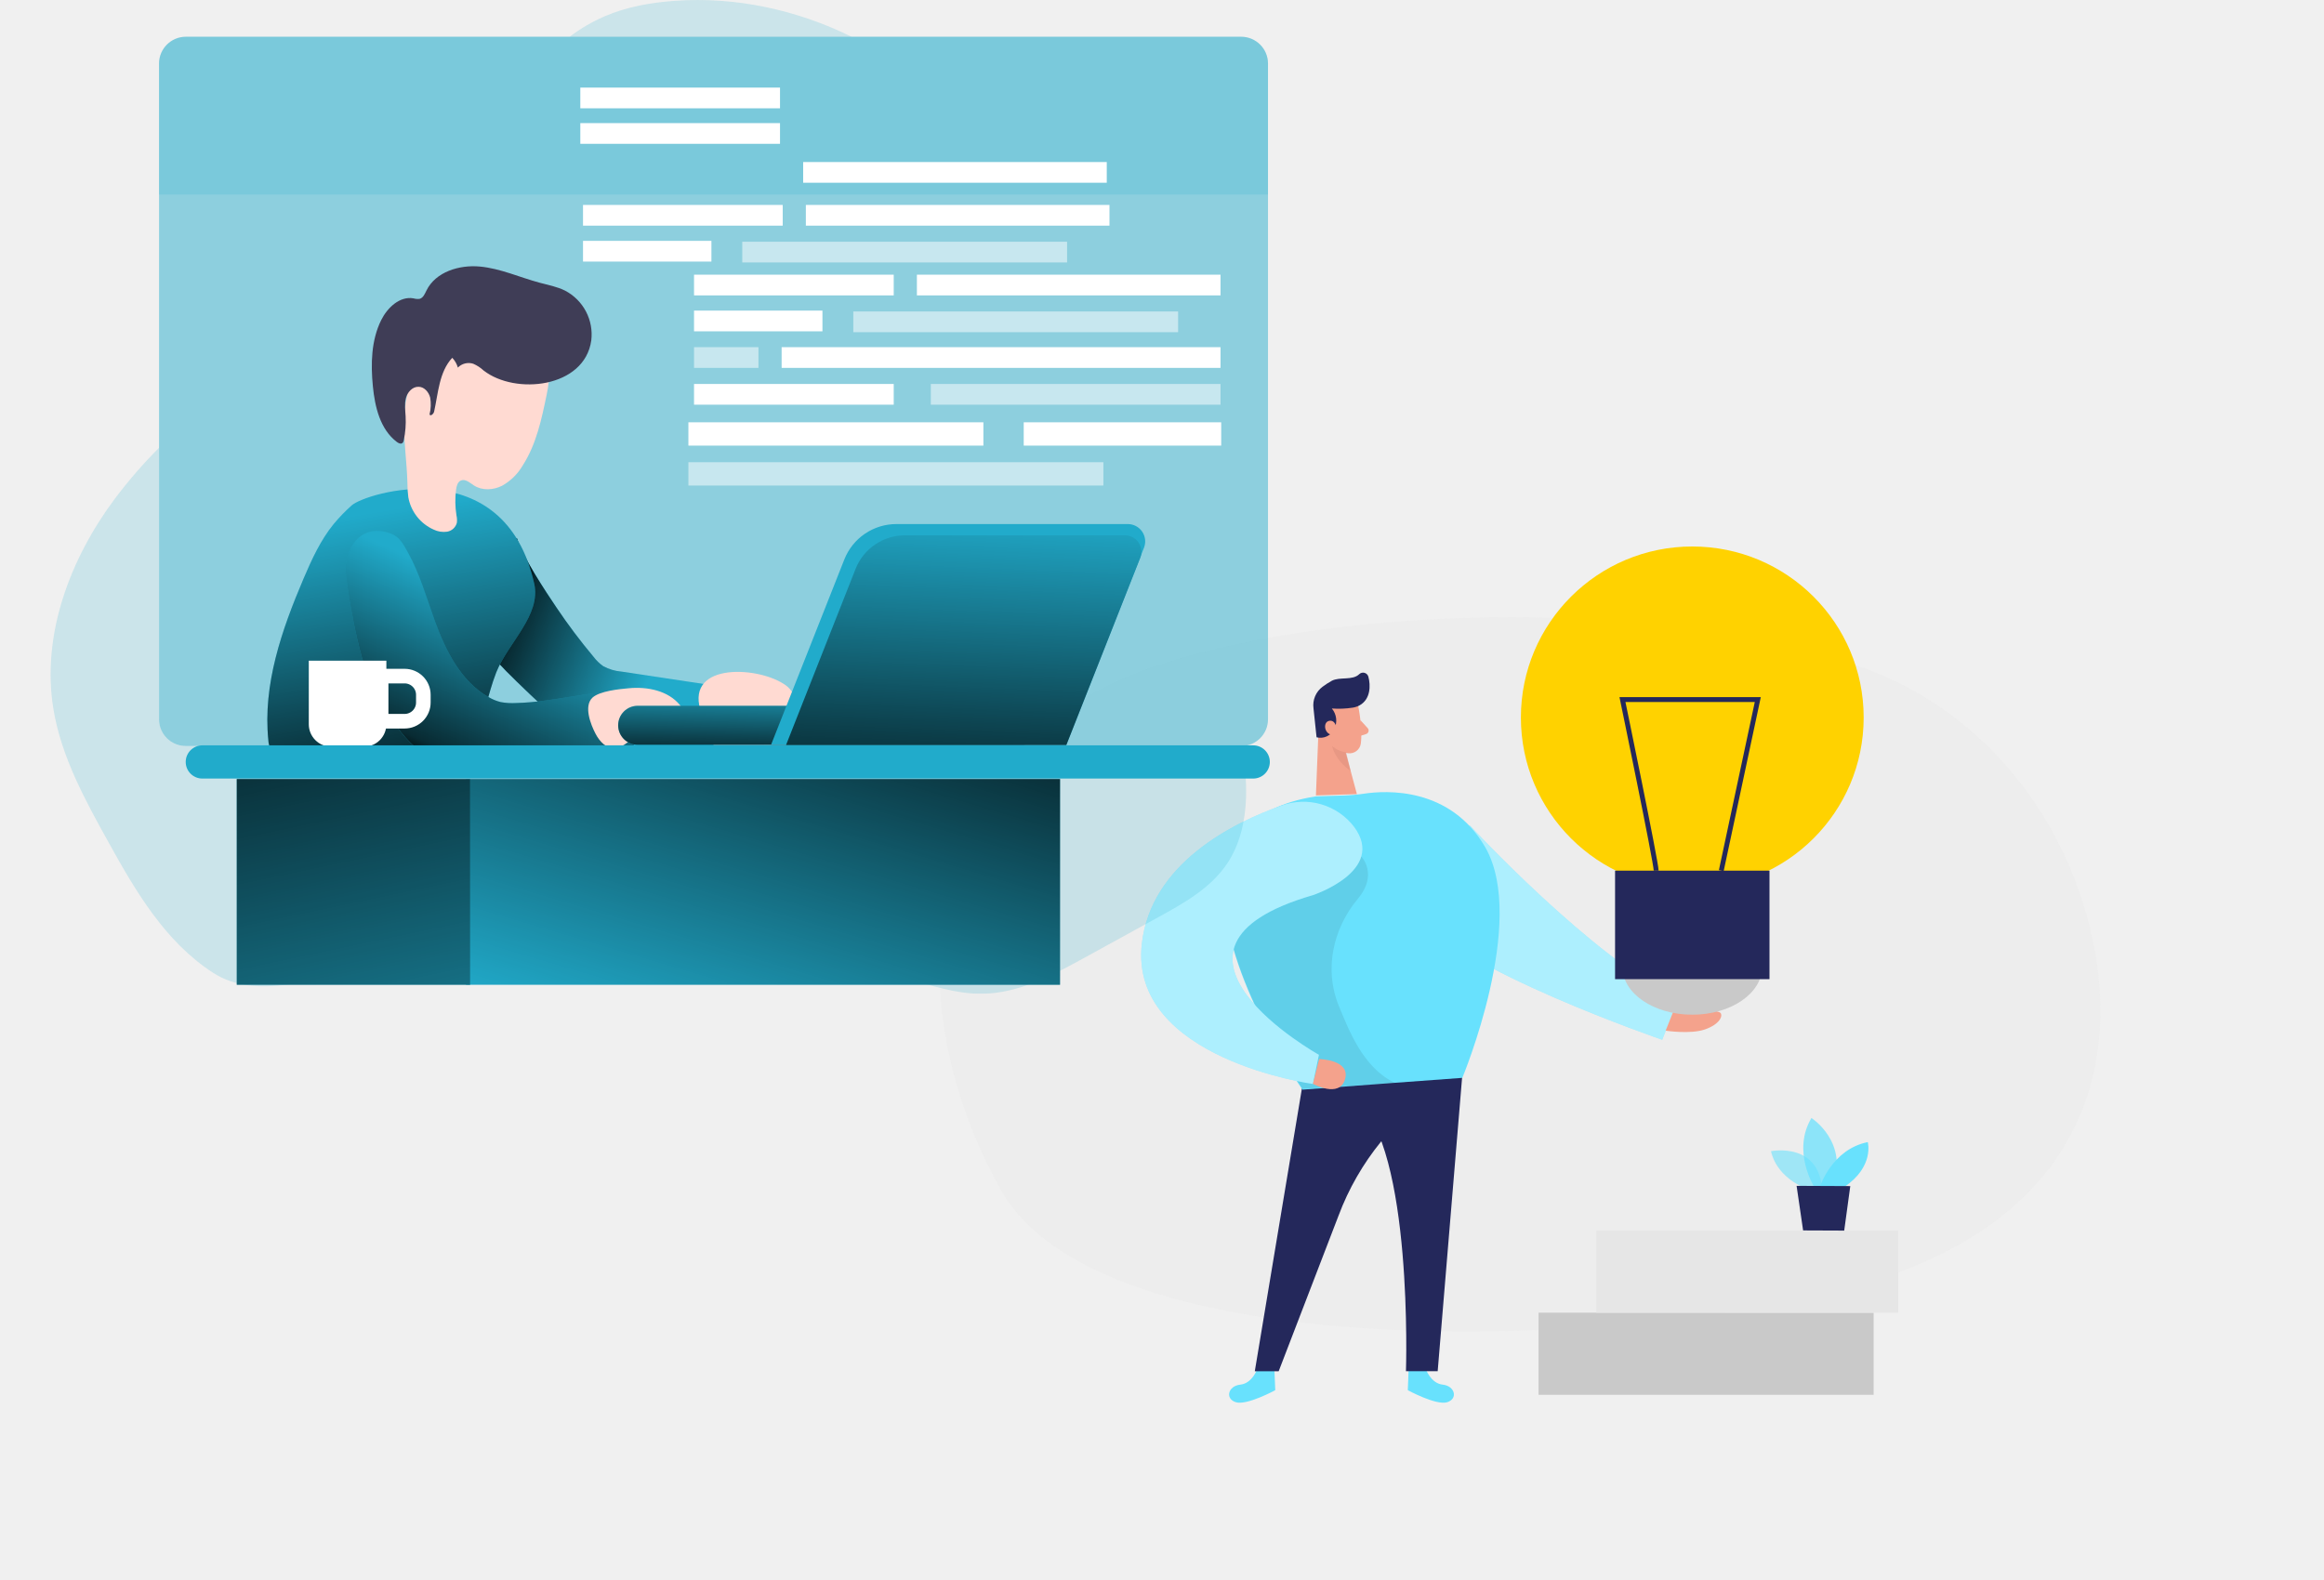
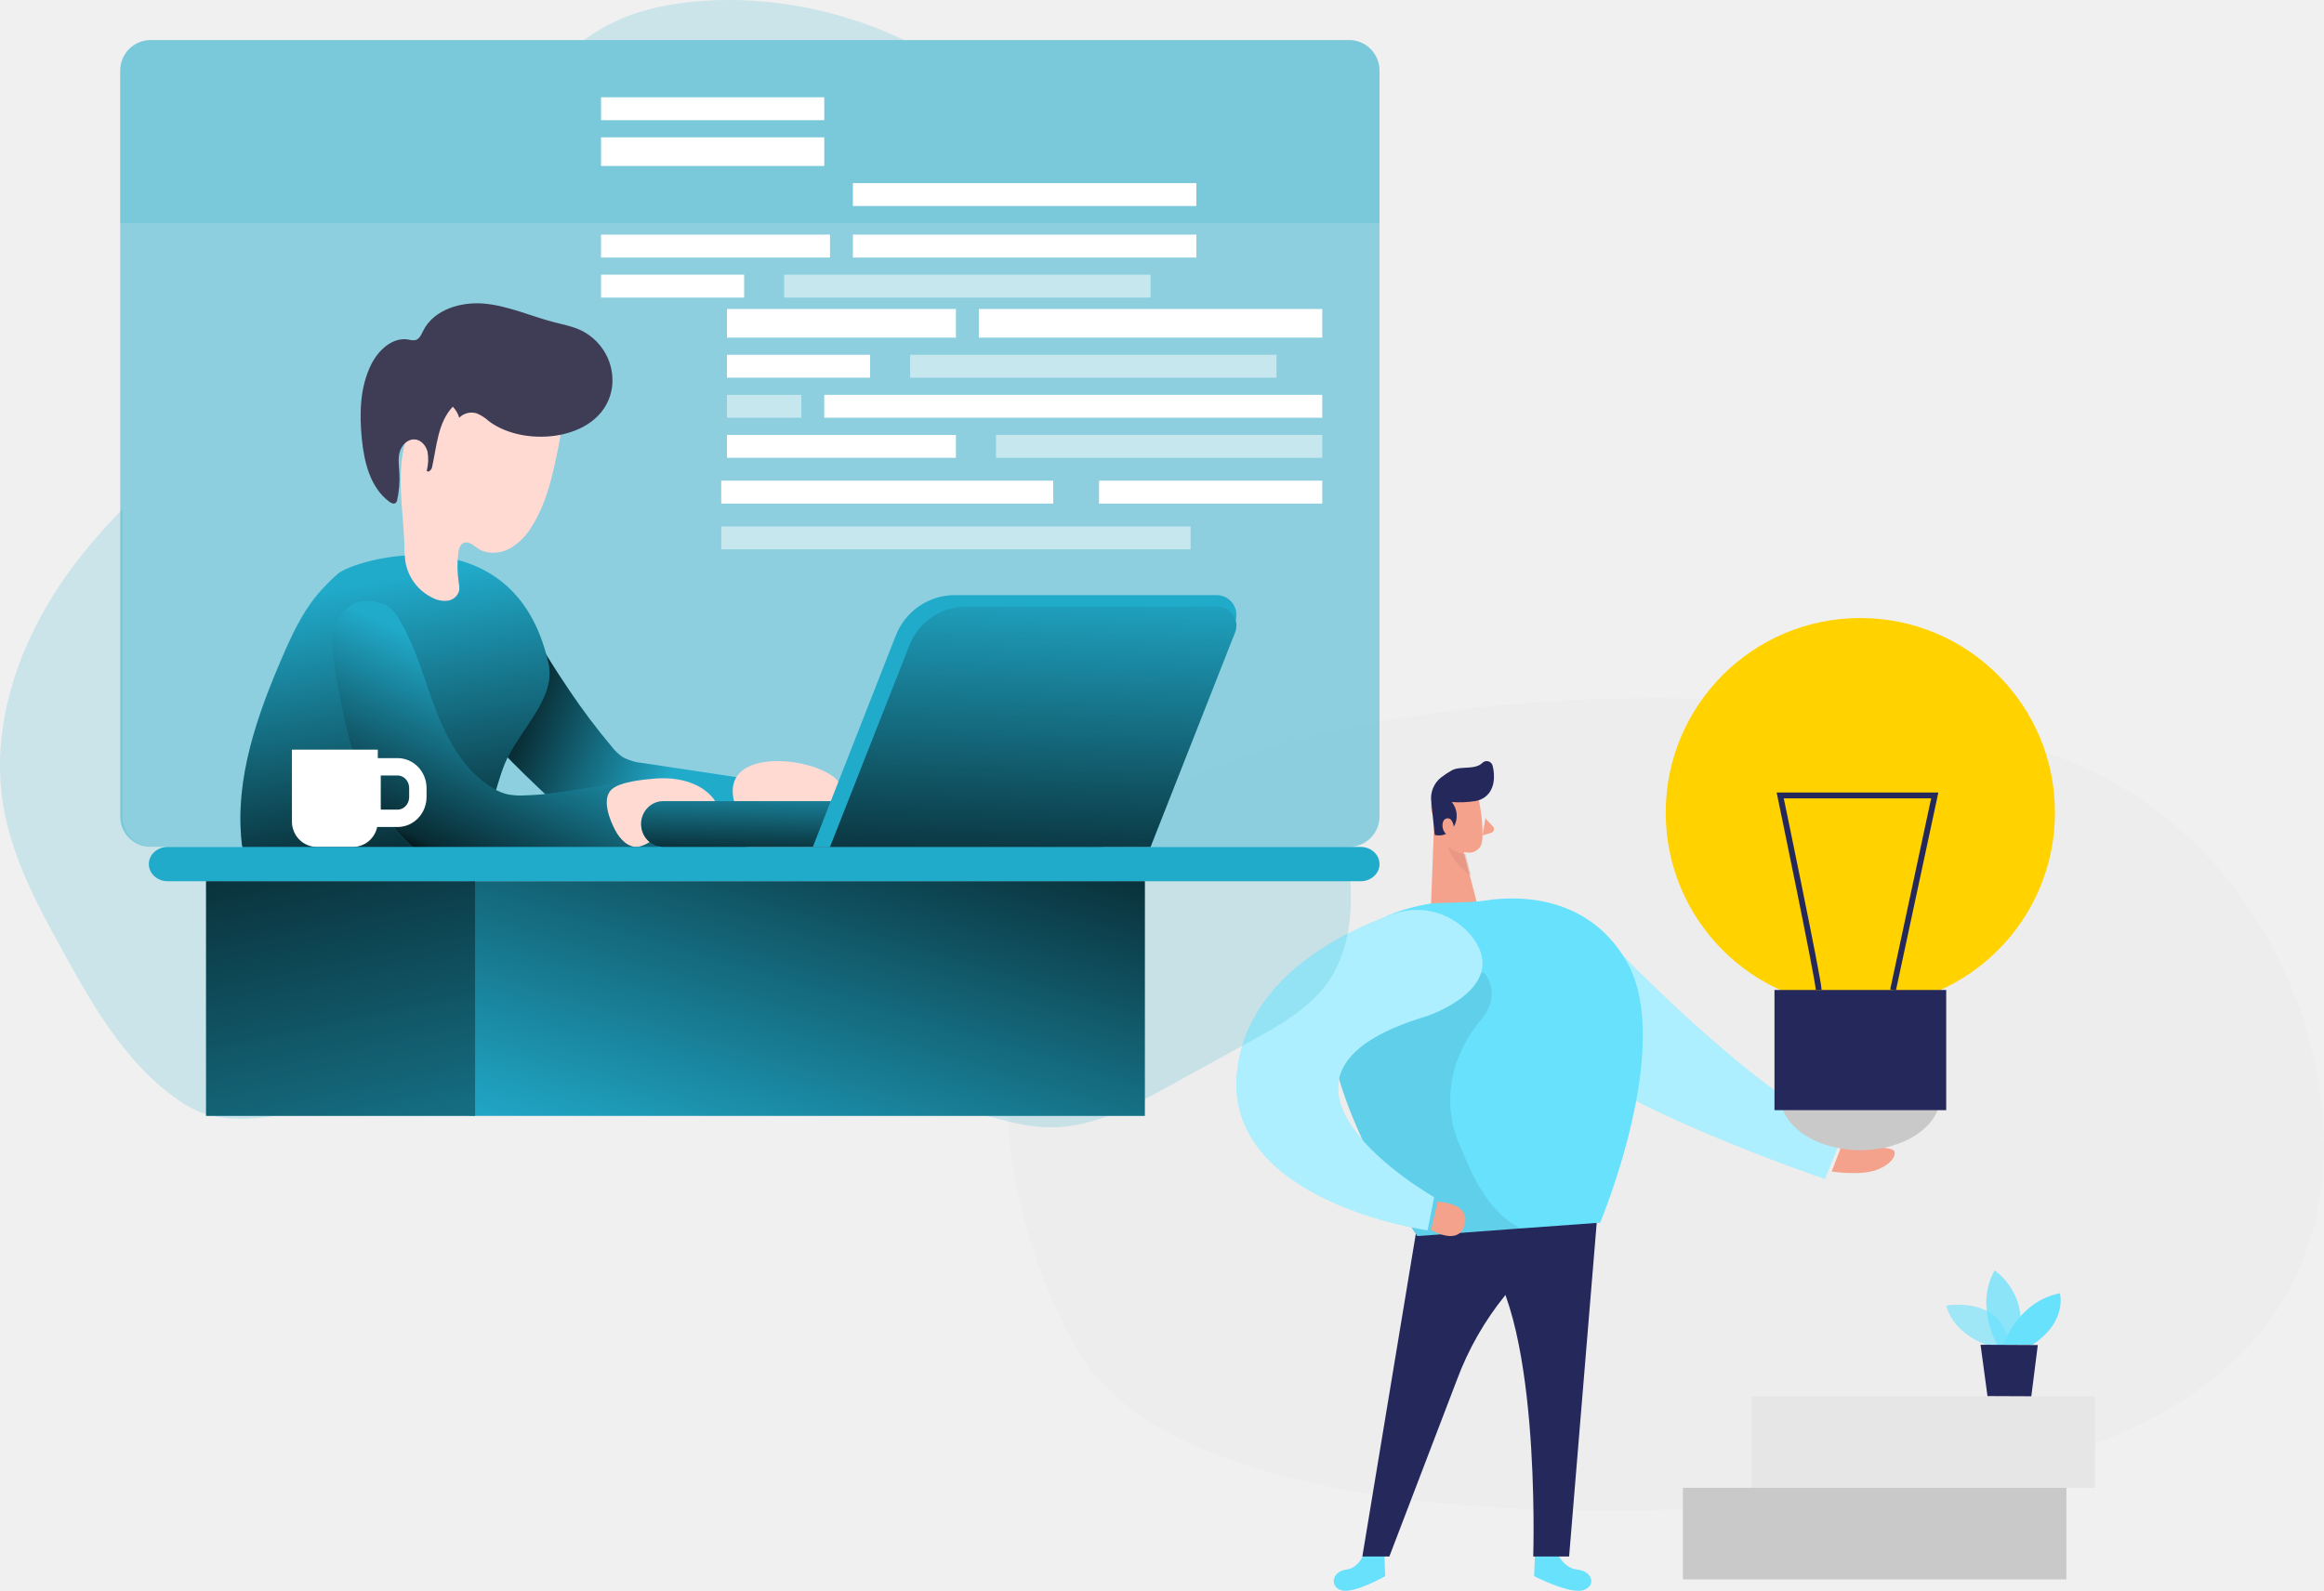
- <svg xmlns="http://www.w3.org/2000/svg" width="484" height="329" viewBox="0 0 484 329" fill="none">
-   <path opacity="0.3" d="M386.239 138.512C411.581 146.687 431.238 169.673 436.338 198.428C440.634 222.668 433.507 252.442 391.867 266.276C349.364 280.386 230.506 287.173 208.454 247.887C186.403 208.6 190.976 158.213 236.293 140.309C268.051 127.821 336.742 122.538 386.239 138.512Z" fill="#E6E6E6" />
-   <path d="M390.208 273.44H320.419V290.542H390.208V273.44Z" fill="#C9C9C9" />
-   <path d="M395.334 256.338H332.446V273.44H395.334V256.338Z" fill="#E6E6E6" />
-   <path d="M261.87 285.084C261.87 285.084 260.856 288.16 258.302 288.427C255.748 288.695 255.086 291.378 257.381 292.088C259.676 292.799 265.588 289.581 265.588 289.581L265.421 285.568L261.87 285.084Z" fill="#68E1FD" />
-   <path d="M296.902 285.084C296.902 285.084 297.924 288.16 300.47 288.427C303.016 288.695 303.686 291.378 301.391 292.088C299.097 292.799 293.192 289.581 293.192 289.581L293.351 285.568L296.902 285.084Z" fill="#68E1FD" />
-   <path d="M271.275 225.912L261.326 285.635H266.3L278.771 253.211C282.979 241.983 290.753 232.436 300.906 226.029L304.566 223.763L271.275 225.912Z" fill="#24285B" />
-   <path d="M304.557 223.763L299.415 285.619H292.807C292.807 285.619 294.348 239.068 282.422 229.155L304.557 223.763Z" fill="#24285B" />
-   <path d="M306.157 171.989C306.157 171.989 331.743 199.656 349.523 208.082L346.173 216.583C346.173 216.583 303.1 201.805 294.951 190.311C286.802 178.818 306.157 171.989 306.157 171.989Z" fill="#68E1FD" />
-   <path opacity="0.46" d="M306.157 171.989C306.157 171.989 331.743 199.656 349.523 208.082L346.173 216.583C346.173 216.583 303.1 201.805 294.951 190.311C286.802 178.818 306.157 171.989 306.157 171.989Z" fill="white" />
-   <path d="M282.866 147.071C282.866 147.071 283.821 151.677 283.41 154.87C283.369 155.179 283.267 155.476 283.111 155.745C282.954 156.015 282.745 156.251 282.497 156.439C282.249 156.628 281.966 156.766 281.664 156.845C281.362 156.924 281.048 156.943 280.739 156.901C279.734 156.827 278.772 156.465 277.968 155.858C277.165 155.252 276.553 154.427 276.208 153.482L274.324 149.562C274.028 148.738 273.996 147.842 274.233 146.998C274.47 146.155 274.964 145.407 275.647 144.856C278.059 142.649 282.422 144.229 282.866 147.071Z" fill="#F4A28C" />
-   <path d="M274.667 150.273L274.056 165.686L282.59 165.419L279.608 154.31L274.667 150.273Z" fill="#F4A28C" />
-   <path d="M281.727 147.405C280.287 147.629 278.826 147.688 277.372 147.581C277.864 148.168 278.174 148.886 278.264 149.646C278.353 150.406 278.218 151.176 277.875 151.861C277.556 152.53 277.014 153.068 276.342 153.382C275.669 153.696 274.909 153.767 274.19 153.583L273.553 147.564C273.432 146.707 273.546 145.834 273.882 145.036C274.219 144.239 274.765 143.547 275.463 143.034C276.066 142.587 276.699 142.179 277.355 141.813C279.03 140.919 281.677 141.813 283.092 140.418C283.236 140.284 283.412 140.19 283.603 140.144C283.794 140.098 283.993 140.101 284.182 140.154C284.371 140.207 284.544 140.307 284.683 140.446C284.822 140.584 284.923 140.756 284.977 140.944C285.462 142.741 285.479 145.658 283.117 146.946C282.682 147.174 282.213 147.33 281.727 147.405Z" fill="#24285B" />
-   <path d="M278.36 151.66C278.36 151.66 278.117 149.863 276.777 150.164C275.437 150.465 275.781 153.056 277.615 153.081L278.36 151.66Z" fill="#F4A28C" />
-   <path d="M283.318 150.005L284.842 151.677C284.927 151.771 284.986 151.885 285.015 152.008C285.044 152.131 285.041 152.26 285.008 152.382C284.975 152.504 284.912 152.615 284.824 152.707C284.737 152.798 284.628 152.867 284.507 152.906L282.757 153.457L283.318 150.005Z" fill="#F4A28C" />
-   <path opacity="0.31" d="M280.362 156.717C279.277 156.576 278.258 156.119 277.431 155.405C277.431 155.405 277.883 158.197 281.292 160.596L280.362 156.717Z" fill="#CE8172" />
-   <path d="M304.543 224.522L290.188 225.575L271.261 226.979C270.85 226.394 254.678 203.107 255.005 185.319C255.181 175.924 259.955 168.075 274.058 165.885L279.862 165.701C281.278 165.655 282.69 165.529 284.091 165.325C288.572 164.648 302.031 163.82 309.342 176.526C318.161 191.914 304.543 224.522 304.543 224.522Z" fill="#68E1FD" />
-   <path opacity="0.08" d="M290.538 225.569L271.275 226.806C270.865 226.221 254.693 202.933 255.019 185.146C265.907 180.13 283.494 178.392 283.494 178.392C283.494 178.392 287.087 182.086 282.816 187.185C277.565 193.454 275.714 202.03 278.846 209.587C280.873 214.452 283.762 222.175 290.186 225.41L290.538 225.569Z" fill="black" />
-   <path d="M282.003 172.231C280.283 169.979 277.887 168.336 275.164 167.54C272.441 166.745 269.535 166.839 266.87 167.809C256.82 171.362 239.643 179.846 237.792 196.664C235.17 220.554 273.436 225.795 273.436 225.795L274.675 219.718C274.675 219.718 235.036 197.6 273.436 186.458C273.436 186.458 288.795 181.392 282.003 172.231Z" fill="#68E1FD" />
-   <path opacity="0.46" d="M282.003 172.231C280.283 169.979 277.887 168.336 275.164 167.54C272.441 166.745 269.535 166.839 266.87 167.809C256.82 171.362 239.643 179.846 237.792 196.664C235.17 220.554 273.436 225.795 273.436 225.795L274.675 219.718C274.675 219.718 235.036 197.6 273.436 186.458C273.436 186.458 288.795 181.392 282.003 172.231Z" fill="white" />
-   <path d="M274.725 220.604C274.725 220.604 281.283 220.721 280.127 224.783C278.972 228.845 273.427 225.761 273.427 225.761L274.725 220.604Z" fill="#F4A28C" />
-   <path d="M348.97 209.461C349.037 209.311 355.402 208.625 355.804 209.043C356.708 210.005 354.389 210.398 354.389 210.398C354.389 210.398 357.839 210.398 358.333 211.024C358.827 211.651 358.124 213.365 355.092 214.427C352.06 215.488 346.893 214.694 346.893 214.694L348.97 209.461Z" fill="#F4A28C" />
-   <path d="M352.437 211.367C360.467 211.367 366.976 206.921 366.976 201.437C366.976 195.953 360.467 191.507 352.437 191.507C344.407 191.507 337.898 195.953 337.898 201.437C337.898 206.921 344.407 211.367 352.437 211.367Z" fill="#C9C9C9" />
-   <path d="M352.437 185.087C372.151 185.087 388.131 169.137 388.131 149.462C388.131 129.786 372.151 113.836 352.437 113.836C332.724 113.836 316.743 129.786 316.743 149.462C316.743 169.137 332.724 185.087 352.437 185.087Z" fill="#FFD200" />
-   <path d="M368.517 181.359H336.357V203.961H368.517V181.359Z" fill="#24285B" />
-   <path d="M344.916 181.359C344.916 179.629 337.898 145.725 337.898 145.725H366.08L358.475 181.359" stroke="#24285B" stroke-width="1.015" stroke-miterlimit="10" />
-   <path opacity="0.58" d="M376.993 247.853C376.993 247.853 370.293 246.023 368.827 239.796C368.827 239.796 379.22 237.697 379.513 248.405L376.993 247.853Z" fill="#68E1FD" />
-   <path opacity="0.73" d="M377.813 247.193C377.813 247.193 373.132 239.796 377.252 232.883C377.252 232.883 385.158 237.898 381.649 247.201L377.813 247.193Z" fill="#68E1FD" />
-   <path d="M379.019 247.193C379.019 247.193 381.532 239.386 388.986 237.906C388.986 237.906 390.393 242.98 384.136 247.218L379.019 247.193Z" fill="#68E1FD" />
-   <path d="M374.162 247.018L375.519 256.304L384.078 256.338L385.342 247.068L374.162 247.018Z" fill="#24285B" />
-   <g clip-path="url(#clip0_69001_288)">
-     <path opacity="0.48" d="M258.495 7.666H38.702C35.62 7.666 33.122 10.161 33.122 13.239V149.834C33.122 152.912 35.62 155.407 38.702 155.407H258.495C261.577 155.407 264.076 152.912 264.076 149.834V13.239C264.076 10.161 261.577 7.666 258.495 7.666Z" fill="#21ABCB" />
-     <path opacity="0.18" d="M259.505 166.193C259.337 171.031 258.227 175.957 255.515 179.967C252.098 185.018 246.548 188.144 241.174 191.083L225.935 199.459C219.257 203.133 212.217 206.894 204.604 207C199.217 207.081 194.004 205.306 188.822 203.818C164.623 196.843 139.134 195.866 114.118 197.628C101.304 198.531 88.553 200.119 75.858 202.031C65.701 203.538 53.511 208.551 44.352 202.616C34.375 196.14 28.252 185.653 22.616 175.471C17.708 166.635 12.733 157.581 11.111 147.611C8.617 132.204 14.591 116.381 23.937 103.864C26.748 100.126 29.817 96.589 33.122 93.278V149.84C33.122 151.321 33.709 152.742 34.755 153.792C35.8 154.842 37.219 155.436 38.702 155.445H258.489C259.271 158.972 259.613 162.582 259.505 166.193Z" fill="#21ABCB" />
-     <path opacity="0.18" d="M177.387 7.672H118.62C120.831 5.992 123.234 4.579 125.778 3.462C130.423 1.438 135.486 0.536 140.537 0.174C153.244 -0.741 165.989 2.061 177.387 7.672Z" fill="#21ABCB" />
-     <path d="M123.614 136.813C124.187 137.571 124.875 138.235 125.653 138.781C126.81 139.404 128.084 139.781 129.394 139.889L149.297 142.884C149.495 142.898 149.686 142.962 149.852 143.071C149.962 143.191 150.046 143.333 150.096 143.488C150.147 143.642 150.164 143.806 150.145 143.968C150.237 147.689 149.734 151.402 148.655 154.965C148.598 155.257 148.457 155.525 148.25 155.737C147.981 155.919 147.663 156.014 147.339 156.011C140.643 156.578 133.915 156.397 127.199 156.217C126.07 156.233 124.944 156.109 123.845 155.849C121.974 155.326 120.447 154.05 119.037 152.736C116.013 149.927 103.774 138.637 103.032 137.105C102.048 134.911 101.255 132.636 100.662 130.305C100.039 128.063 104.597 127.783 104.503 125.454C104.437 123.844 104.631 122.233 105.077 120.684C105.408 119.303 106.096 118.032 107.072 116.998C107.758 116.375 106.698 112.153 107.646 112.103C108.743 115.839 113.706 123.312 115.864 126.513C118.262 130.082 120.849 133.52 123.614 136.813Z" fill="#21ABCB" />
-     <path d="M123.614 136.813C124.187 137.571 124.875 138.235 125.653 138.781C126.81 139.404 128.084 139.781 129.394 139.889L149.297 142.884C149.495 142.898 149.686 142.962 149.852 143.071C149.962 143.191 150.046 143.333 150.096 143.488C150.147 143.642 150.164 143.806 150.145 143.968C150.237 147.689 149.734 151.402 148.655 154.965C148.598 155.257 148.457 155.525 148.25 155.737C147.981 155.919 147.663 156.014 147.339 156.011C140.643 156.578 133.915 156.397 127.199 156.217C126.07 156.233 124.944 156.109 123.845 155.849C121.974 155.326 120.447 154.05 119.037 152.736C116.013 149.927 103.774 138.637 103.032 137.105C102.048 134.911 101.255 132.636 100.662 130.305C100.039 128.063 104.597 127.783 104.503 125.454C104.437 123.844 104.631 122.233 105.077 120.684C105.408 119.303 106.096 118.032 107.072 116.998C107.758 116.375 106.698 112.153 107.646 112.103C108.743 115.839 113.706 123.312 115.864 126.513C118.262 130.082 120.849 133.52 123.614 136.813Z" fill="url(#paint0_linear_69001_288)" />
-     <path d="M73.252 105.265C71.912 106.459 70.661 107.749 69.511 109.126C66.755 112.508 64.922 116.531 63.213 120.541C58.668 131.214 54.708 142.629 55.887 154.168C55.909 154.862 56.097 155.541 56.435 156.148C56.972 156.835 57.726 157.32 58.574 157.524C60.763 158.222 63.101 158.253 65.433 158.272C74.418 158.353 83.415 158.434 92.394 157.998C93.785 157.929 95.256 157.823 96.41 157.039C97.252 156.395 97.924 155.554 98.368 154.591C100.781 150.058 101.485 144.815 103.356 140.045C105.85 133.817 112.709 128.157 111.262 121.593C105.077 93.726 76.083 102.694 73.252 105.265Z" fill="#21ABCB" />
-     <path d="M73.252 105.265C71.912 106.459 70.661 107.749 69.511 109.126C66.755 112.508 64.922 116.531 63.213 120.541C58.668 131.214 54.708 142.629 55.887 154.168C55.909 154.862 56.097 155.541 56.435 156.148C56.972 156.835 57.726 157.32 58.574 157.524C60.763 158.222 63.101 158.253 65.433 158.272C74.418 158.353 83.415 158.434 92.394 157.998C93.785 157.929 95.256 157.823 96.41 157.039C97.252 156.395 97.924 155.554 98.368 154.591C100.781 150.058 101.485 144.815 103.356 140.045C105.85 133.817 112.709 128.157 111.262 121.593C105.077 93.726 76.083 102.694 73.252 105.265Z" fill="url(#paint1_linear_69001_288)" />
-     <path d="M113.856 82.181C112.802 87.294 111.699 92.543 108.868 96.946C107.836 98.724 106.343 100.191 104.547 101.193C102.72 102.108 100.4 102.233 98.692 101.112C97.838 100.558 96.902 99.686 95.973 100.097C95.3 100.402 95.082 101.236 94.988 101.965C94.754 103.755 94.779 105.569 95.063 107.352C95.179 107.854 95.208 108.372 95.15 108.883C95.029 109.357 94.774 109.786 94.414 110.117C94.054 110.449 93.606 110.669 93.124 110.752C92.159 110.892 91.174 110.738 90.299 110.309C88.938 109.701 87.746 108.769 86.829 107.594C85.911 106.42 85.296 105.039 85.037 103.572C84.906 102.581 84.843 101.582 84.85 100.583C84.731 96.149 84.026 91.734 84.17 87.306C84.313 82.879 85.417 78.27 88.429 75.001C90.168 73.221 92.234 71.791 94.514 70.791C97.912 69.172 101.703 68.033 105.42 68.624C106.898 68.858 108.309 69.408 109.554 70.238C110.8 71.068 111.85 72.157 112.634 73.432C114.579 76.415 114.585 78.638 113.856 82.181Z" fill="#FFDAD2" />
-     <path d="M123.14 70.916C123.393 68.838 123.007 66.732 122.032 64.879C121.058 63.026 119.541 61.513 117.684 60.541C116.032 59.719 114.193 59.371 112.409 58.897C108.232 57.776 104.222 55.921 99.939 55.522C95.655 55.124 90.729 56.624 88.821 60.504C88.472 61.214 88.129 62.073 87.362 62.26C86.943 62.305 86.519 62.267 86.115 62.148C83.253 61.644 80.678 64.085 79.388 66.681C77.305 70.885 77.199 75.786 77.654 80.45C78.072 84.765 79.175 89.43 82.642 92.057C82.985 92.319 83.49 92.556 83.821 92.275C83.972 92.118 84.066 91.914 84.089 91.696C84.438 90.06 84.567 88.385 84.475 86.715C84.407 85.469 84.207 84.149 84.531 82.922C84.856 81.695 85.897 80.531 87.169 80.568C88.347 80.568 89.295 81.664 89.588 82.81C89.797 83.977 89.752 85.174 89.457 86.322C89.644 86.789 90.299 86.229 90.411 85.743C91.272 81.832 91.465 77.454 94.184 74.534C94.737 75.106 95.139 75.805 95.356 76.57C95.762 76.15 96.279 75.852 96.847 75.711C97.415 75.57 98.011 75.592 98.567 75.773C99.356 76.116 100.081 76.59 100.712 77.174C107.334 82.337 121.75 80.805 123.14 70.916Z" fill="#3F3D56" />
-     <path d="M75.16 111.642C73.065 113.162 72.042 115.833 71.98 118.411C71.918 120.989 74.649 137.348 77.224 141.994C79.219 145.606 83.378 155.034 89.694 157.637C91.565 158.409 119.218 158.085 132.05 156.696C131.969 153.664 131.82 150.631 131.62 147.598C131.639 147.198 131.518 146.804 131.277 146.484C130.953 146.147 130.492 143.949 130.03 143.949C122.548 143.98 115.003 146.266 107.521 146.44C106.434 146.51 105.343 146.445 104.272 146.247C103.396 146.029 102.556 145.685 101.778 145.226C96.004 141.963 92.812 135.555 90.555 129.321C88.828 124.514 87.437 119.538 84.943 115.048C84.058 113.448 83.266 111.891 81.52 111.188C79.469 110.359 77.062 110.266 75.16 111.642Z" fill="#21ABCB" />
-     <path d="M75.16 111.642C73.065 113.162 72.042 115.833 71.98 118.411C71.918 120.989 74.649 137.348 77.224 141.994C79.219 145.606 83.378 155.034 89.694 157.637C91.565 158.409 119.218 158.085 132.05 156.696C131.969 153.664 131.82 150.631 131.62 147.598C131.639 147.198 131.518 146.804 131.277 146.484C130.953 146.147 130.492 143.949 130.03 143.949C122.548 143.98 115.003 146.266 107.521 146.44C106.434 146.51 105.343 146.445 104.272 146.247C103.396 146.029 102.556 145.685 101.778 145.226C96.004 141.963 92.812 135.555 90.555 129.321C88.828 124.514 87.437 119.538 84.943 115.048C84.058 113.448 83.266 111.891 81.52 111.188C79.469 110.359 77.062 110.266 75.16 111.642Z" fill="url(#paint2_linear_69001_288)" />
-     <path d="M130.953 143.364C134.838 142.996 139.152 143.862 141.615 146.882C141.875 147.157 142.044 147.505 142.102 147.878C142.099 148.215 141.995 148.543 141.802 148.819C140.35 151.229 137.194 151.802 134.544 152.754C133.166 153.248 131.85 153.9 130.623 154.697C129.932 155.245 129.133 155.639 128.278 155.856C126.407 156.136 124.855 154.467 124.007 152.798C123.034 150.93 121.513 147.094 123.383 145.325C124.911 143.924 129.033 143.538 130.953 143.364Z" fill="#FFDAD2" />
-     <path d="M163.121 142.405C163.812 142.797 164.407 143.34 164.86 143.993C165.082 144.323 165.213 144.705 165.242 145.101C165.27 145.498 165.195 145.895 165.022 146.253C164.728 146.694 164.327 147.054 163.856 147.299C160.408 149.348 156.181 149.716 152.689 151.658C151.973 152.178 151.151 152.535 150.282 152.705C149.772 152.716 149.265 152.609 148.802 152.393C148.339 152.177 147.933 151.858 147.614 151.459C146.978 150.666 146.49 149.766 146.173 148.8C142.089 138.089 157.247 138.668 163.121 142.405Z" fill="#FFDAD2" />
-     <path d="M64.311 137.622H80.466V150.874C80.466 152.112 79.974 153.3 79.097 154.176C78.219 155.052 77.03 155.544 75.79 155.544H68.987C67.747 155.544 66.557 155.052 65.68 154.176C64.803 153.3 64.311 152.112 64.311 150.874V137.622Z" fill="white" />
-     <path d="M79.375 140.835H84.27C85.303 140.835 86.294 141.246 87.025 141.975C87.756 142.705 88.167 143.695 88.167 144.728V146.34C88.167 147.373 87.756 148.363 87.025 149.092C86.294 149.822 85.303 150.232 84.27 150.232H79.375V140.835Z" stroke="white" stroke-width="3.038" stroke-miterlimit="10" />
-     <path d="M260.989 155.258H42.144C40.23 155.258 38.678 156.807 38.678 158.717C38.678 160.628 40.23 162.176 42.144 162.176H260.989C262.904 162.176 264.456 160.628 264.456 158.717C264.456 156.807 262.904 155.258 260.989 155.258Z" fill="#21ABCB" />
-     <path d="M220.759 162.282H97.058V205.132H220.759V162.282Z" fill="#21ABCB" />
-     <path d="M97.9 162.282H49.309V205.132H97.9V162.282Z" fill="#21ABCB" />
-     <path d="M220.766 162.282H97.875V205.132H220.766V162.282Z" fill="url(#paint3_linear_69001_288)" />
-     <path d="M97.9 162.282H49.309V205.132H97.9V162.282Z" fill="url(#paint4_linear_69001_288)" />
-     <path opacity="0.18" d="M264.069 13.245V40.521H33.122V13.245C33.122 11.764 33.709 10.344 34.755 9.293C35.8 8.243 37.219 7.649 38.702 7.641H258.489C259.972 7.649 261.391 8.243 262.437 9.293C263.482 10.344 264.069 11.764 264.069 13.245Z" fill="#21ABCB" />
-     <path d="M132.805 155.139H212.89C215.136 155.139 216.956 153.322 216.956 151.079C216.956 148.837 215.136 147.019 212.89 147.019H132.805C130.56 147.019 128.739 148.837 128.739 151.079C128.739 153.322 130.56 155.139 132.805 155.139Z" fill="#21ABCB" />
-     <path d="M132.805 155.139H212.89C215.136 155.139 216.956 153.322 216.956 151.079C216.956 148.837 215.136 147.019 212.89 147.019H132.805C130.56 147.019 128.739 148.837 128.739 151.079C128.739 153.322 130.56 155.139 132.805 155.139Z" fill="url(#paint5_linear_69001_288)" />
-     <path d="M160.577 155.152H222.038L238.249 114.096C238.464 113.549 238.543 112.957 238.477 112.373C238.411 111.789 238.204 111.229 237.873 110.743C237.542 110.257 237.097 109.86 236.577 109.584C236.057 109.309 235.477 109.165 234.888 109.164H186.659C184.326 109.168 182.048 109.872 180.12 111.184C178.192 112.497 176.704 114.357 175.847 116.524L160.577 155.152Z" fill="#21ABCB" />
-     <path d="M163.701 155.196H222.075L237.47 116.194C237.675 115.675 237.75 115.113 237.688 114.557C237.627 114.002 237.43 113.471 237.115 113.009C236.8 112.547 236.377 112.169 235.882 111.908C235.388 111.647 234.837 111.511 234.277 111.511H188.473C186.254 111.51 184.086 112.176 182.252 113.422C180.417 114.668 179 116.437 178.185 118.498L163.701 155.196Z" fill="#21ABCB" />
-     <path d="M163.701 155.196H222.075L237.47 116.194C237.675 115.675 237.75 115.113 237.688 114.557C237.627 114.002 237.43 113.471 237.115 113.009C236.8 112.547 236.377 112.169 235.882 111.908C235.388 111.647 234.837 111.511 234.277 111.511H188.473C186.254 111.51 184.086 112.176 182.252 113.422C180.417 114.668 179 116.437 178.185 118.498L163.701 155.196Z" fill="url(#paint6_linear_69001_288)" />
-     <path opacity="0.51" d="M229.788 96.279H143.367V101.137H229.788V96.279Z" fill="white" />
-     <path d="M204.803 87.966H143.367V92.823H204.803V87.966Z" fill="white" />
-     <path d="M254.33 87.966H213.202V92.823H254.33V87.966Z" fill="white" />
-     <path d="M254.186 57.216H190.955V61.532H254.186V57.216Z" fill="white" />
-     <path opacity="0.51" d="M245.357 64.882H177.711V69.197H245.357V64.882Z" fill="white" />
-     <path d="M186.129 57.216H144.54V61.532H186.129V57.216Z" fill="white" />
-     <path d="M254.187 72.317H162.784V76.632H254.187V72.317Z" fill="white" />
-     <path opacity="0.51" d="M157.958 72.317H144.54V76.632H157.958V72.317Z" fill="white" />
-     <path opacity="0.51" d="M254.186 79.983H193.854V84.298H254.186V79.983Z" fill="white" />
-     <path d="M186.129 79.983H144.54V84.298H186.129V79.983Z" fill="white" />
-     <path d="M171.283 64.701H144.54V69.017H171.283V64.701Z" fill="white" />
-     <path d="M231.06 42.688H167.828V47.003H231.06V42.688Z" fill="white" />
-     <path opacity="0.51" d="M222.231 50.353H154.585V54.669H222.231V50.353Z" fill="white" />
-     <path d="M163.008 42.688H121.419V47.003H163.008V42.688Z" fill="white" />
-     <path d="M230.499 33.752H167.267V38.067H230.499V33.752Z" fill="white" />
-     <path d="M162.447 25.644H120.858V29.959H162.447V25.644Z" fill="white" />
-     <path d="M162.447 18.246H120.858V22.561H162.447V18.246Z" fill="white" />
-     <path d="M148.162 50.173H121.419V54.488H148.162V50.173Z" fill="white" />
-   </g>
+ <svg xmlns="http://www.w3.org/2000/svg" width="406" height="278" viewBox="0 0 406 278" fill="none">
+   <path opacity="0.3" d="M357.309 131.484C381.415 139.287 400.111 161.227 404.963 188.672C409.049 211.81 402.27 240.228 362.663 253.432C322.235 266.9 209.18 273.378 188.205 235.88C167.23 198.382 171.58 150.289 214.684 133.199C244.892 121.28 310.23 116.238 357.309 131.484Z" fill="#E6E6E6" />
+   <path d="M361 260H294V276H361V260Z" fill="#C9C9C9" />
+   <path d="M366 244H306V260H366V244Z" fill="#E6E6E6" />
+   <path d="M238.519 271C238.519 271 237.57 274.03 235.178 274.293C232.787 274.557 232.168 277.199 234.316 277.899C236.464 278.599 242 275.429 242 275.429L241.843 271.478L238.519 271Z" fill="#68E1FD" />
+   <path d="M271.864 271C271.864 271 272.928 274.03 275.579 274.293C278.231 274.557 278.929 277.199 276.539 277.899C274.149 278.599 268 275.429 268 275.429L268.166 271.478L271.864 271Z" fill="#68E1FD" />
+   <path d="M247.434 215.049L238 272H242.717L254.541 241.081C258.532 230.373 265.903 221.27 275.53 215.16L279 213L247.434 215.049Z" fill="#24285B" />
+   <path d="M279 213L274.121 272H267.852C267.852 272 269.314 227.599 258 218.143L279 213Z" fill="#24285B" />
+   <path d="M280.607 164C280.607 164 305.029 190.058 322 197.994L318.802 206C318.802 206 277.689 192.081 269.911 181.257C262.133 170.432 280.607 164 280.607 164Z" fill="#68E1FD" />
+   <path opacity="0.46" d="M280.607 164C280.607 164 305.029 190.058 322 197.994L318.802 206C318.802 206 277.689 192.081 269.911 181.257C262.133 170.432 280.607 164 280.607 164Z" fill="white" />
+   <path d="M258.383 139.979C258.383 139.979 259.294 144.196 258.902 147.12C258.863 147.403 258.766 147.675 258.616 147.922C258.467 148.168 258.268 148.384 258.031 148.557C257.795 148.73 257.525 148.856 257.237 148.929C256.949 149.001 256.649 149.019 256.354 148.98C255.396 148.912 254.479 148.58 253.712 148.025C252.946 147.47 252.363 146.714 252.033 145.849L250.236 142.26C249.954 141.505 249.924 140.685 250.15 139.913C250.376 139.14 250.847 138.455 251.498 137.951C253.798 135.93 257.96 137.377 258.383 139.979Z" fill="#F4A28C" />
+   <path d="M250.573 143L250 158L258 157.74L255.205 146.929L250.573 143Z" fill="#F4A28C" />
+   <path d="M257.709 139.987C256.359 140.201 254.988 140.258 253.625 140.155C254.087 140.717 254.378 141.405 254.461 142.133C254.545 142.861 254.418 143.599 254.096 144.254C253.798 144.895 253.289 145.411 252.659 145.711C252.028 146.012 251.315 146.08 250.641 145.904L250.044 140.139C249.931 139.318 250.037 138.482 250.353 137.718C250.668 136.954 251.18 136.291 251.834 135.799C252.401 135.371 252.994 134.98 253.609 134.63C255.18 133.773 257.662 134.63 258.989 133.293C259.124 133.165 259.289 133.075 259.468 133.031C259.647 132.987 259.834 132.99 260.011 133.041C260.189 133.091 260.35 133.187 260.481 133.32C260.611 133.452 260.706 133.617 260.756 133.797C261.212 135.519 261.228 138.313 259.013 139.546C258.605 139.766 258.165 139.914 257.709 139.987V139.987Z" fill="#24285B" />
+   <path d="M254 144.556C254 144.556 253.797 142.729 252.678 143.035C251.56 143.34 251.846 145.975 253.378 146L254 144.556Z" fill="#F4A28C" />
+   <path d="M259.493 143L260.831 144.453C260.905 144.535 260.957 144.634 260.982 144.741C261.008 144.848 261.006 144.959 260.977 145.065C260.947 145.171 260.892 145.268 260.815 145.348C260.738 145.427 260.643 145.487 260.537 145.521L259 146L259.493 143Z" fill="#F4A28C" />
+   <path opacity="0.31" d="M256.037 149.264C254.913 149.128 253.857 148.688 253 148C253 148 253.469 150.689 257 153L256.037 149.264Z" fill="#CE8172" />
+   <path d="M279.543 213.661L265.768 214.663L247.604 216C247.211 215.443 231.691 193.275 232.005 176.342C232.173 167.399 236.754 159.927 250.289 157.842L255.858 157.667C257.217 157.624 258.572 157.504 259.917 157.309C264.217 156.665 277.132 155.877 284.148 167.971C292.611 182.62 279.543 213.661 279.543 213.661Z" fill="#68E1FD" />
+   <path opacity="0.08" d="M266 214.825L247.563 216C247.171 215.444 231.692 193.318 232.005 176.417C242.425 171.652 259.259 170 259.259 170C259.259 170 262.697 173.51 258.609 178.355C253.583 184.311 251.812 192.46 254.81 199.64C256.75 204.262 259.515 211.6 265.663 214.674L266 214.825Z" fill="black" />
+   <path d="M257.382 163.978C255.777 161.833 253.54 160.267 250.999 159.509C248.458 158.752 245.746 158.841 243.258 159.766C233.879 163.15 217.848 171.231 216.12 187.251C213.674 210.008 249.386 215 249.386 215L250.543 209.211C250.543 209.211 213.549 188.143 249.386 177.529C249.386 177.529 263.721 172.704 257.382 163.978Z" fill="#68E1FD" />
+   <path opacity="0.46" d="M257.382 163.978C255.777 161.833 253.54 160.267 250.999 159.509C248.458 158.752 245.746 158.841 243.258 159.766C233.879 163.15 217.848 171.231 216.12 187.251C213.674 210.008 249.386 215 249.386 215L250.543 209.211C250.543 209.211 213.549 188.143 249.386 177.529C249.386 177.529 263.721 172.704 257.382 163.978Z" fill="white" />
+   <path d="M251.139 210C251.139 210 256.894 210.112 255.88 213.994C254.866 217.876 250 214.928 250 214.928L251.139 210Z" fill="#F4A28C" />
+   <path d="M321.972 199.545C322.036 199.396 328.08 198.719 328.461 199.132C329.32 200.082 327.117 200.47 327.117 200.47C327.117 200.47 330.394 200.47 330.863 201.09C331.332 201.71 330.664 203.404 327.785 204.454C324.907 205.503 320 204.718 320 204.718L321.972 199.545Z" fill="#F4A28C" />
+   <path d="M325 201C332.732 201 339 196.747 339 191.5C339 186.253 332.732 182 325 182C317.268 182 311 186.253 311 191.5C311 196.747 317.268 201 325 201Z" fill="#C9C9C9" />
+   <path d="M325 176C343.778 176 359 160.778 359 142C359 123.222 343.778 108 325 108C306.222 108 291 123.222 291 142C291 160.778 306.222 176 325 176Z" fill="#FFD200" />
+   <path d="M340 173H310V194H340V173Z" fill="#24285B" />
+   <path d="M317.724 173C317.724 171.349 311 139 311 139H338L330.714 173" stroke="#24285B" stroke-width="1.015" stroke-miterlimit="10" />
+   <path opacity="0.58" d="M348.405 235.497C348.405 235.497 341.509 233.828 340 228.152C340 228.152 350.698 226.239 351 236L348.405 235.497Z" fill="#68E1FD" />
+   <path opacity="0.73" d="M348.937 234.992C348.937 234.992 344.92 228.276 348.456 222C348.456 222 355.241 226.553 352.229 235L348.937 234.992Z" fill="#68E1FD" />
+   <path d="M350 234.976C350 234.976 352.487 227.43 359.866 226C359.866 226 361.259 230.904 355.066 235L350 234.976Z" fill="#68E1FD" />
+   <path d="M346 235L347.213 243.968L354.869 244L356 235.048L346 235Z" fill="#24285B" />
+   <path opacity="0.48" d="M235.684 7H26.316C23.38 7 21 9.381 21 12.319V142.681C21 145.619 23.38 148 26.316 148H235.684C238.62 148 241 145.619 241 142.681V12.319C241 9.381 238.62 7 235.684 7Z" fill="#21ABCB" />
+   <path opacity="0.18" d="M235.982 158.244C235.822 162.839 234.77 167.517 232.199 171.326C228.96 176.122 223.7 179.091 218.606 181.882L204.161 189.836C197.832 193.325 191.159 196.897 183.943 196.997C178.836 197.074 173.896 195.389 168.984 193.976C146.047 187.352 121.886 186.424 98.175 188.097C86.029 188.955 73.943 190.463 61.91 192.278C52.282 193.709 40.728 198.47 32.046 192.834C22.59 186.684 16.786 176.725 11.443 167.056C6.792 158.664 2.075 150.066 0.539 140.598C-1.825 125.967 3.837 110.94 12.696 99.053C15.36 95.504 18.269 92.144 21.402 89V142.715C21.402 144.121 21.958 145.471 22.949 146.468C23.94 147.465 25.286 148.029 26.691 148.037H235.018C235.76 151.387 236.084 154.815 235.982 158.244V158.244Z" fill="#21ABCB" />
+   <path opacity="0.18" d="M158 7H102C104.108 5.467 106.397 4.177 108.821 3.157C113.248 1.31 118.072 0.486 122.885 0.156C134.994 -0.68 147.139 1.878 158 7Z" fill="#21ABCB" />
+   <path d="M106.825 130.431C107.369 131.15 108.021 131.78 108.759 132.297C109.857 132.888 111.065 133.246 112.308 133.348L131.185 136.189C131.373 136.202 131.555 136.263 131.712 136.366C131.817 136.479 131.896 136.614 131.944 136.761C131.992 136.908 132.007 137.063 131.99 137.216C132.077 140.745 131.6 144.266 130.576 147.645C130.523 147.921 130.389 148.176 130.192 148.377C129.937 148.549 129.636 148.64 129.328 148.637C122.977 149.174 116.595 149.003 110.226 148.832C109.155 148.847 108.086 148.73 107.044 148.483C105.27 147.987 103.821 146.777 102.484 145.531C99.616 142.867 88.007 132.162 87.303 130.709C86.37 128.628 85.618 126.47 85.056 124.261C84.464 122.135 88.787 121.869 88.699 119.661C88.636 118.133 88.82 116.606 89.243 115.137C89.558 113.827 90.21 112.622 91.135 111.641C91.786 111.051 90.78 107.047 91.679 107C92.72 110.543 97.428 117.629 99.474 120.664C101.749 124.048 104.202 127.309 106.825 130.431V130.431Z" fill="#21ABCB" />
+   <path d="M106.825 130.431C107.369 131.15 108.021 131.78 108.759 132.297C109.857 132.888 111.065 133.246 112.308 133.348L131.185 136.189C131.373 136.202 131.555 136.263 131.712 136.366C131.817 136.479 131.896 136.614 131.944 136.761C131.992 136.908 132.007 137.063 131.99 137.216C132.077 140.745 131.6 144.266 130.576 147.645C130.523 147.921 130.389 148.176 130.192 148.377C129.937 148.549 129.636 148.64 129.328 148.637C122.977 149.174 116.595 149.003 110.226 148.832C109.155 148.847 108.086 148.73 107.044 148.483C105.27 147.987 103.821 146.777 102.484 145.531C99.616 142.867 88.007 132.162 87.303 130.709C86.37 128.628 85.618 126.47 85.056 124.261C84.464 122.135 88.787 121.869 88.699 119.661C88.636 118.133 88.82 116.606 89.243 115.137C89.558 113.827 90.21 112.622 91.135 111.641C91.786 111.051 90.78 107.047 91.679 107C92.72 110.543 97.428 117.629 99.474 120.664C101.749 124.048 104.202 127.309 106.825 130.431V130.431Z" fill="url(#paint0_linear_69019_2)" />
+   <path d="M59.013 100.277C57.716 101.417 56.505 102.651 55.392 103.967C52.724 107.199 50.949 111.044 49.296 114.877C44.895 125.078 41.063 135.988 42.203 147.017C42.225 147.68 42.407 148.329 42.735 148.909C43.254 149.566 43.984 150.029 44.805 150.225C46.923 150.891 49.187 150.921 51.444 150.939C60.142 151.016 68.852 151.094 77.543 150.677C78.889 150.611 80.314 150.51 81.431 149.76C82.246 149.145 82.897 148.342 83.326 147.421C85.662 143.088 86.344 138.077 88.155 133.518C90.569 127.566 97.208 122.156 95.808 115.883C89.82 89.248 61.754 97.819 59.013 100.277Z" fill="#21ABCB" />
+   <path d="M59.013 100.277C57.716 101.417 56.505 102.651 55.392 103.967C52.724 107.199 50.949 111.044 49.296 114.877C44.895 125.078 41.063 135.988 42.203 147.017C42.225 147.68 42.407 148.329 42.735 148.909C43.254 149.566 43.984 150.029 44.805 150.225C46.923 150.891 49.187 150.921 51.444 150.939C60.142 151.016 68.852 151.094 77.543 150.677C78.889 150.611 80.314 150.51 81.431 149.76C82.246 149.145 82.897 148.342 83.326 147.421C85.662 143.088 86.344 138.077 88.155 133.518C90.569 127.566 97.208 122.156 95.808 115.883C89.82 89.248 61.754 97.819 59.013 100.277Z" fill="url(#paint1_linear_69019_2)" />
+   <path d="M97.585 77.958C96.606 82.789 95.582 87.749 92.953 91.908C91.995 93.588 90.608 94.974 88.94 95.921C87.244 96.786 85.09 96.903 83.503 95.844C82.71 95.321 81.841 94.497 80.979 94.885C80.353 95.174 80.151 95.962 80.064 96.65C79.847 98.341 79.87 100.056 80.133 101.74C80.241 102.214 80.268 102.704 80.214 103.187C80.102 103.635 79.865 104.04 79.531 104.353C79.197 104.666 78.781 104.874 78.332 104.952C77.437 105.085 76.522 104.939 75.71 104.535C74.445 103.96 73.338 103.079 72.487 101.969C71.635 100.86 71.063 99.555 70.823 98.168C70.701 97.232 70.643 96.289 70.649 95.344C70.539 91.155 69.885 86.984 70.018 82.8C70.151 78.617 71.176 74.263 73.972 71.175C75.588 69.493 77.506 68.142 79.624 67.197C82.779 65.668 86.3 64.591 89.751 65.15C91.124 65.37 92.434 65.89 93.591 66.674C94.747 67.459 95.723 68.488 96.45 69.692C98.257 72.51 98.263 74.611 97.585 77.958Z" fill="#FFDAD2" />
+   <path d="M106.927 67.644C107.171 65.675 106.799 63.68 105.863 61.924C104.926 60.168 103.468 58.734 101.684 57.814C100.096 57.035 98.328 56.705 96.614 56.257C92.599 55.195 88.746 53.437 84.629 53.059C80.512 52.681 75.778 54.103 73.944 57.779C73.609 58.451 73.279 59.266 72.542 59.443C72.139 59.485 71.732 59.449 71.343 59.336C68.593 58.858 66.118 61.171 64.877 63.632C62.876 67.614 62.774 72.257 63.211 76.676C63.613 80.765 64.674 85.184 68.005 87.674C68.335 87.922 68.82 88.146 69.138 87.88C69.284 87.731 69.374 87.538 69.396 87.332C69.731 85.781 69.856 84.194 69.767 82.612C69.701 81.432 69.51 80.181 69.821 79.019C70.133 77.856 71.134 76.753 72.356 76.788C73.489 76.788 74.4 77.827 74.681 78.912C74.882 80.018 74.839 81.153 74.555 82.24C74.735 82.682 75.364 82.151 75.472 81.691C76.299 77.986 76.485 73.838 79.098 71.071C79.629 71.613 80.016 72.276 80.224 73.001C80.615 72.602 81.112 72.32 81.657 72.187C82.203 72.053 82.776 72.073 83.311 72.246C84.069 72.57 84.766 73.019 85.372 73.573C91.736 78.464 105.591 77.013 106.927 67.644Z" fill="#3F3D56" />
+   <path d="M61.018 106.005C59.031 107.445 58.06 109.978 58.001 112.422C57.942 114.867 60.533 130.376 62.977 134.781C64.87 138.205 68.816 147.144 74.81 149.612C76.585 150.344 102.824 150.037 115 148.72C114.923 145.845 114.781 142.97 114.592 140.095C114.61 139.715 114.494 139.342 114.266 139.038C113.959 138.719 113.521 136.635 113.083 136.635C105.983 136.664 98.825 138.831 91.725 138.996C90.694 139.063 89.658 139.001 88.642 138.813C87.811 138.606 87.013 138.28 86.276 137.845C80.797 134.751 77.768 128.676 75.626 122.766C73.987 118.208 72.668 113.491 70.301 109.234C69.461 107.717 68.71 106.241 67.053 105.574C65.107 104.788 62.823 104.7 61.018 106.005Z" fill="#21ABCB" />
+   <path d="M61.018 106.005C59.031 107.445 58.06 109.978 58.001 112.422C57.942 114.867 60.533 130.376 62.977 134.781C64.87 138.205 68.816 147.144 74.81 149.612C76.585 150.344 102.824 150.037 115 148.72C114.923 145.845 114.781 142.97 114.592 140.095C114.61 139.715 114.494 139.342 114.266 139.038C113.959 138.719 113.521 136.635 113.083 136.635C105.983 136.664 98.825 138.831 91.725 138.996C90.694 139.063 89.658 139.001 88.642 138.813C87.811 138.606 87.013 138.28 86.276 137.845C80.797 134.751 77.768 128.676 75.626 122.766C73.987 118.208 72.668 113.491 70.301 109.234C69.461 107.717 68.71 106.241 67.053 105.574C65.107 104.788 62.823 104.7 61.018 106.005Z" fill="url(#paint2_linear_69019_2)" />
+   <path d="M114.195 136.076C117.96 135.726 122.142 136.55 124.529 139.426C124.78 139.688 124.944 140.019 125 140.375C124.997 140.695 124.896 141.007 124.71 141.27C123.302 143.565 120.244 144.11 117.676 145.017C116.34 145.487 115.065 146.108 113.875 146.868C113.206 147.389 112.431 147.765 111.603 147.97C109.79 148.237 108.285 146.648 107.464 145.059C106.521 143.28 105.046 139.627 106.859 137.943C108.34 136.609 112.334 136.242 114.195 136.076Z" fill="#FFDAD2" />
+   <path d="M144.955 135.305C145.62 135.674 146.192 136.185 146.628 136.799C146.841 137.11 146.967 137.47 146.994 137.843C147.022 138.216 146.949 138.59 146.784 138.927C146.501 139.342 146.115 139.681 145.663 139.912C142.348 141.84 138.283 142.186 134.927 144.015C134.238 144.504 133.448 144.84 132.613 144.999C132.122 145.01 131.635 144.91 131.19 144.706C130.745 144.503 130.354 144.202 130.047 143.827C129.436 143.081 128.967 142.233 128.662 141.324C124.736 131.243 139.309 131.788 144.955 135.305Z" fill="#FFDAD2" />
+   <path d="M51 131H66V143.57C66 144.745 65.543 145.872 64.728 146.702C63.914 147.533 62.81 148 61.658 148H55.342C54.19 148 53.086 147.533 52.272 146.702C51.458 145.872 51 144.745 51 143.57V131Z" fill="white" />
+   <path d="M65 134H69.454C70.394 134 71.296 134.393 71.961 135.092C72.626 135.791 73 136.739 73 137.728V139.272C73 140.261 72.626 141.209 71.961 141.908C71.296 142.607 70.394 143 69.454 143H65V134Z" stroke="white" stroke-width="3.038" stroke-miterlimit="10" />
+   <path d="M237.699 148H29.301C27.478 148 26 149.343 26 151C26 152.657 27.478 154 29.301 154H237.699C239.522 154 241 152.657 241 151C241 149.343 239.522 148 237.699 148Z" fill="#21ABCB" />
+   <path d="M200 154H82V195H200V154Z" fill="#21ABCB" />
+   <path d="M83 154H36V195H83V154Z" fill="#21ABCB" />
+   <path d="M200 154H83V195H200V154Z" fill="url(#paint3_linear_69019_2)" />
+   <path d="M83 154H36V195H83V154Z" fill="url(#paint4_linear_69019_2)" />
+   <path opacity="0.18" d="M241 12.454V39H21V12.454C21 11.013 21.559 9.63 22.555 8.608C23.551 7.586 24.903 7.008 26.316 7H235.684C237.097 7.008 238.449 7.586 239.445 8.608C240.441 9.63 241 11.013 241 12.454Z" fill="#21ABCB" />
+   <path d="M115.871 148H192.129C194.267 148 196 146.209 196 144C196 141.791 194.267 140 192.129 140H115.871C113.733 140 112 141.791 112 144C112 146.209 113.733 148 115.871 148Z" fill="#21ABCB" />
+   <path d="M115.871 148H192.129C194.267 148 196 146.209 196 144C196 141.791 194.267 140 192.129 140H115.871C113.733 140 112 141.791 112 144C112 146.209 113.733 148 115.871 148Z" fill="url(#paint5_linear_69019_2)" />
+   <path d="M142 148H200.367L215.762 108.719C215.967 108.195 216.041 107.629 215.979 107.071C215.916 106.512 215.719 105.976 215.405 105.511C215.09 105.046 214.668 104.666 214.174 104.402C213.68 104.139 213.13 104.001 212.571 104H166.769C164.553 104.004 162.39 104.678 160.559 105.933C158.729 107.189 157.315 108.969 156.501 111.042L142 148Z" fill="#21ABCB" />
+   <path d="M145 148H201.001L215.77 110.502C215.967 110.003 216.039 109.463 215.98 108.929C215.92 108.395 215.732 107.884 215.43 107.44C215.128 106.996 214.722 106.632 214.247 106.381C213.773 106.131 213.244 106 212.707 106H168.765C166.637 105.999 164.557 106.639 162.797 107.837C161.037 109.035 159.677 110.736 158.896 112.718L145 148Z" fill="#21ABCB" />
+   <path d="M145 148H201.001L215.77 110.502C215.967 110.003 216.039 109.463 215.98 108.929C215.92 108.395 215.732 107.884 215.43 107.44C215.128 106.996 214.722 106.632 214.247 106.381C213.773 106.131 213.244 106 212.707 106H168.765C166.637 105.999 164.557 106.639 162.797 107.837C161.037 109.035 159.677 110.736 158.896 112.718L145 148Z" fill="url(#paint6_linear_69019_2)" />
+   <path opacity="0.51" d="M208 92H126V96H208V92Z" fill="white" />
+   <path d="M184 84H126V88H184V84Z" fill="white" />
+   <path d="M231 84H192V88H231V84Z" fill="white" />
+   <path d="M231 54H171V59H231V54Z" fill="white" />
+   <path opacity="0.51" d="M223 62H159V66H223V62Z" fill="white" />
+   <path d="M167 54H127V59H167V54Z" fill="white" />
+   <path d="M231 69H144V73H231V69Z" fill="white" />
+   <path opacity="0.51" d="M140 69H127V73H140V69Z" fill="white" />
+   <path opacity="0.51" d="M231 76H174V80H231V76Z" fill="white" />
+   <path d="M167 76H127V80H167V76Z" fill="white" />
+   <path d="M152 62H127V66H152V62Z" fill="white" />
+   <path d="M209 41H149V45H209V41Z" fill="white" />
+   <path opacity="0.51" d="M201 48H137V52H201V48Z" fill="white" />
+   <path d="M145 41H105V45H145V41Z" fill="white" />
+   <path d="M209 32H149V36H209V32Z" fill="white" />
+   <path d="M144 24H105V29H144V24Z" fill="white" />
+   <path d="M144 17H105V21H144V17Z" fill="white" />
+   <path d="M130 48H105V52H130V48Z" fill="white" />
  <defs>
-     <linearGradient id="paint0_linear_69001_288" x1="103.792" y1="129.433" x2="135.114" y2="141.385" gradientUnits="userSpaceOnUse">
+     <linearGradient id="paint0_linear_69019_2" x1="88.025" y1="123.434" x2="117.731" y2="134.772" gradientUnits="userSpaceOnUse">
      <stop offset="0.01" />
      <stop offset="0.12" stop-opacity="0.75" />
      <stop offset="1" stop-opacity="0" />
    </linearGradient>
-     <linearGradient id="paint1_linear_69001_288" x1="87.88" y1="163.951" x2="78.395" y2="106.675" gradientUnits="userSpaceOnUse">
+     <linearGradient id="paint1_linear_69019_2" x1="73.174" y1="156.367" x2="64.217" y2="101.587" gradientUnits="userSpaceOnUse">
      <stop offset="0.01" />
      <stop offset="0.12" stop-opacity="0.75" />
      <stop offset="1" stop-opacity="0" />
    </linearGradient>
-     <linearGradient id="paint2_linear_69001_288" x1="91.272" y1="160.763" x2="106.901" y2="125.545" gradientUnits="userSpaceOnUse">
+     <linearGradient id="paint2_linear_69019_2" x1="76.306" y1="152.576" x2="91.117" y2="119.177" gradientUnits="userSpaceOnUse">
      <stop offset="0.01" />
      <stop offset="0.12" stop-opacity="0.75" />
      <stop offset="1" stop-opacity="0" />
    </linearGradient>
-     <linearGradient id="paint3_linear_69001_288" x1="174.519" y1="132.703" x2="147.733" y2="222.817" gradientUnits="userSpaceOnUse">
+     <linearGradient id="paint3_linear_69019_2" x1="155.97" y1="125.697" x2="130.233" y2="211.852" gradientUnits="userSpaceOnUse">
      <stop offset="0.01" />
      <stop offset="0.12" stop-opacity="0.75" />
      <stop offset="1" stop-opacity="0" />
    </linearGradient>
-     <linearGradient id="paint4_linear_69001_288" x1="63.737" y1="136.975" x2="89.686" y2="260.194" gradientUnits="userSpaceOnUse">
+     <linearGradient id="paint4_linear_69019_2" x1="49.956" y1="129.785" x2="74.54" y2="247.793" gradientUnits="userSpaceOnUse">
      <stop offset="0.01" />
      <stop offset="0.12" stop-opacity="0.75" />
      <stop offset="1" stop-opacity="0" />
    </linearGradient>
-     <linearGradient id="paint5_linear_69001_288" x1="172.679" y1="158.963" x2="173.046" y2="142.012" gradientUnits="userSpaceOnUse">
+     <linearGradient id="paint5_linear_69019_2" x1="153.84" y1="151.767" x2="154.214" y2="135.068" gradientUnits="userSpaceOnUse">
      <stop offset="0.01" />
      <stop offset="0.12" stop-opacity="0.75" />
      <stop offset="1" stop-opacity="0" />
    </linearGradient>
-     <linearGradient id="paint6_linear_69001_288" x1="199.347" y1="169.437" x2="201.86" y2="105.738" gradientUnits="userSpaceOnUse">
+     <linearGradient id="paint6_linear_69019_2" x1="179.198" y1="161.693" x2="181.619" y2="100.45" gradientUnits="userSpaceOnUse">
      <stop offset="0.01" />
      <stop offset="0.12" stop-opacity="0.75" />
      <stop offset="1" stop-opacity="0" />
    </linearGradient>
-     <clipPath id="clip0_69001_288">
-       <rect width="275" height="207" fill="white" />
-     </clipPath>
  </defs>
</svg>
